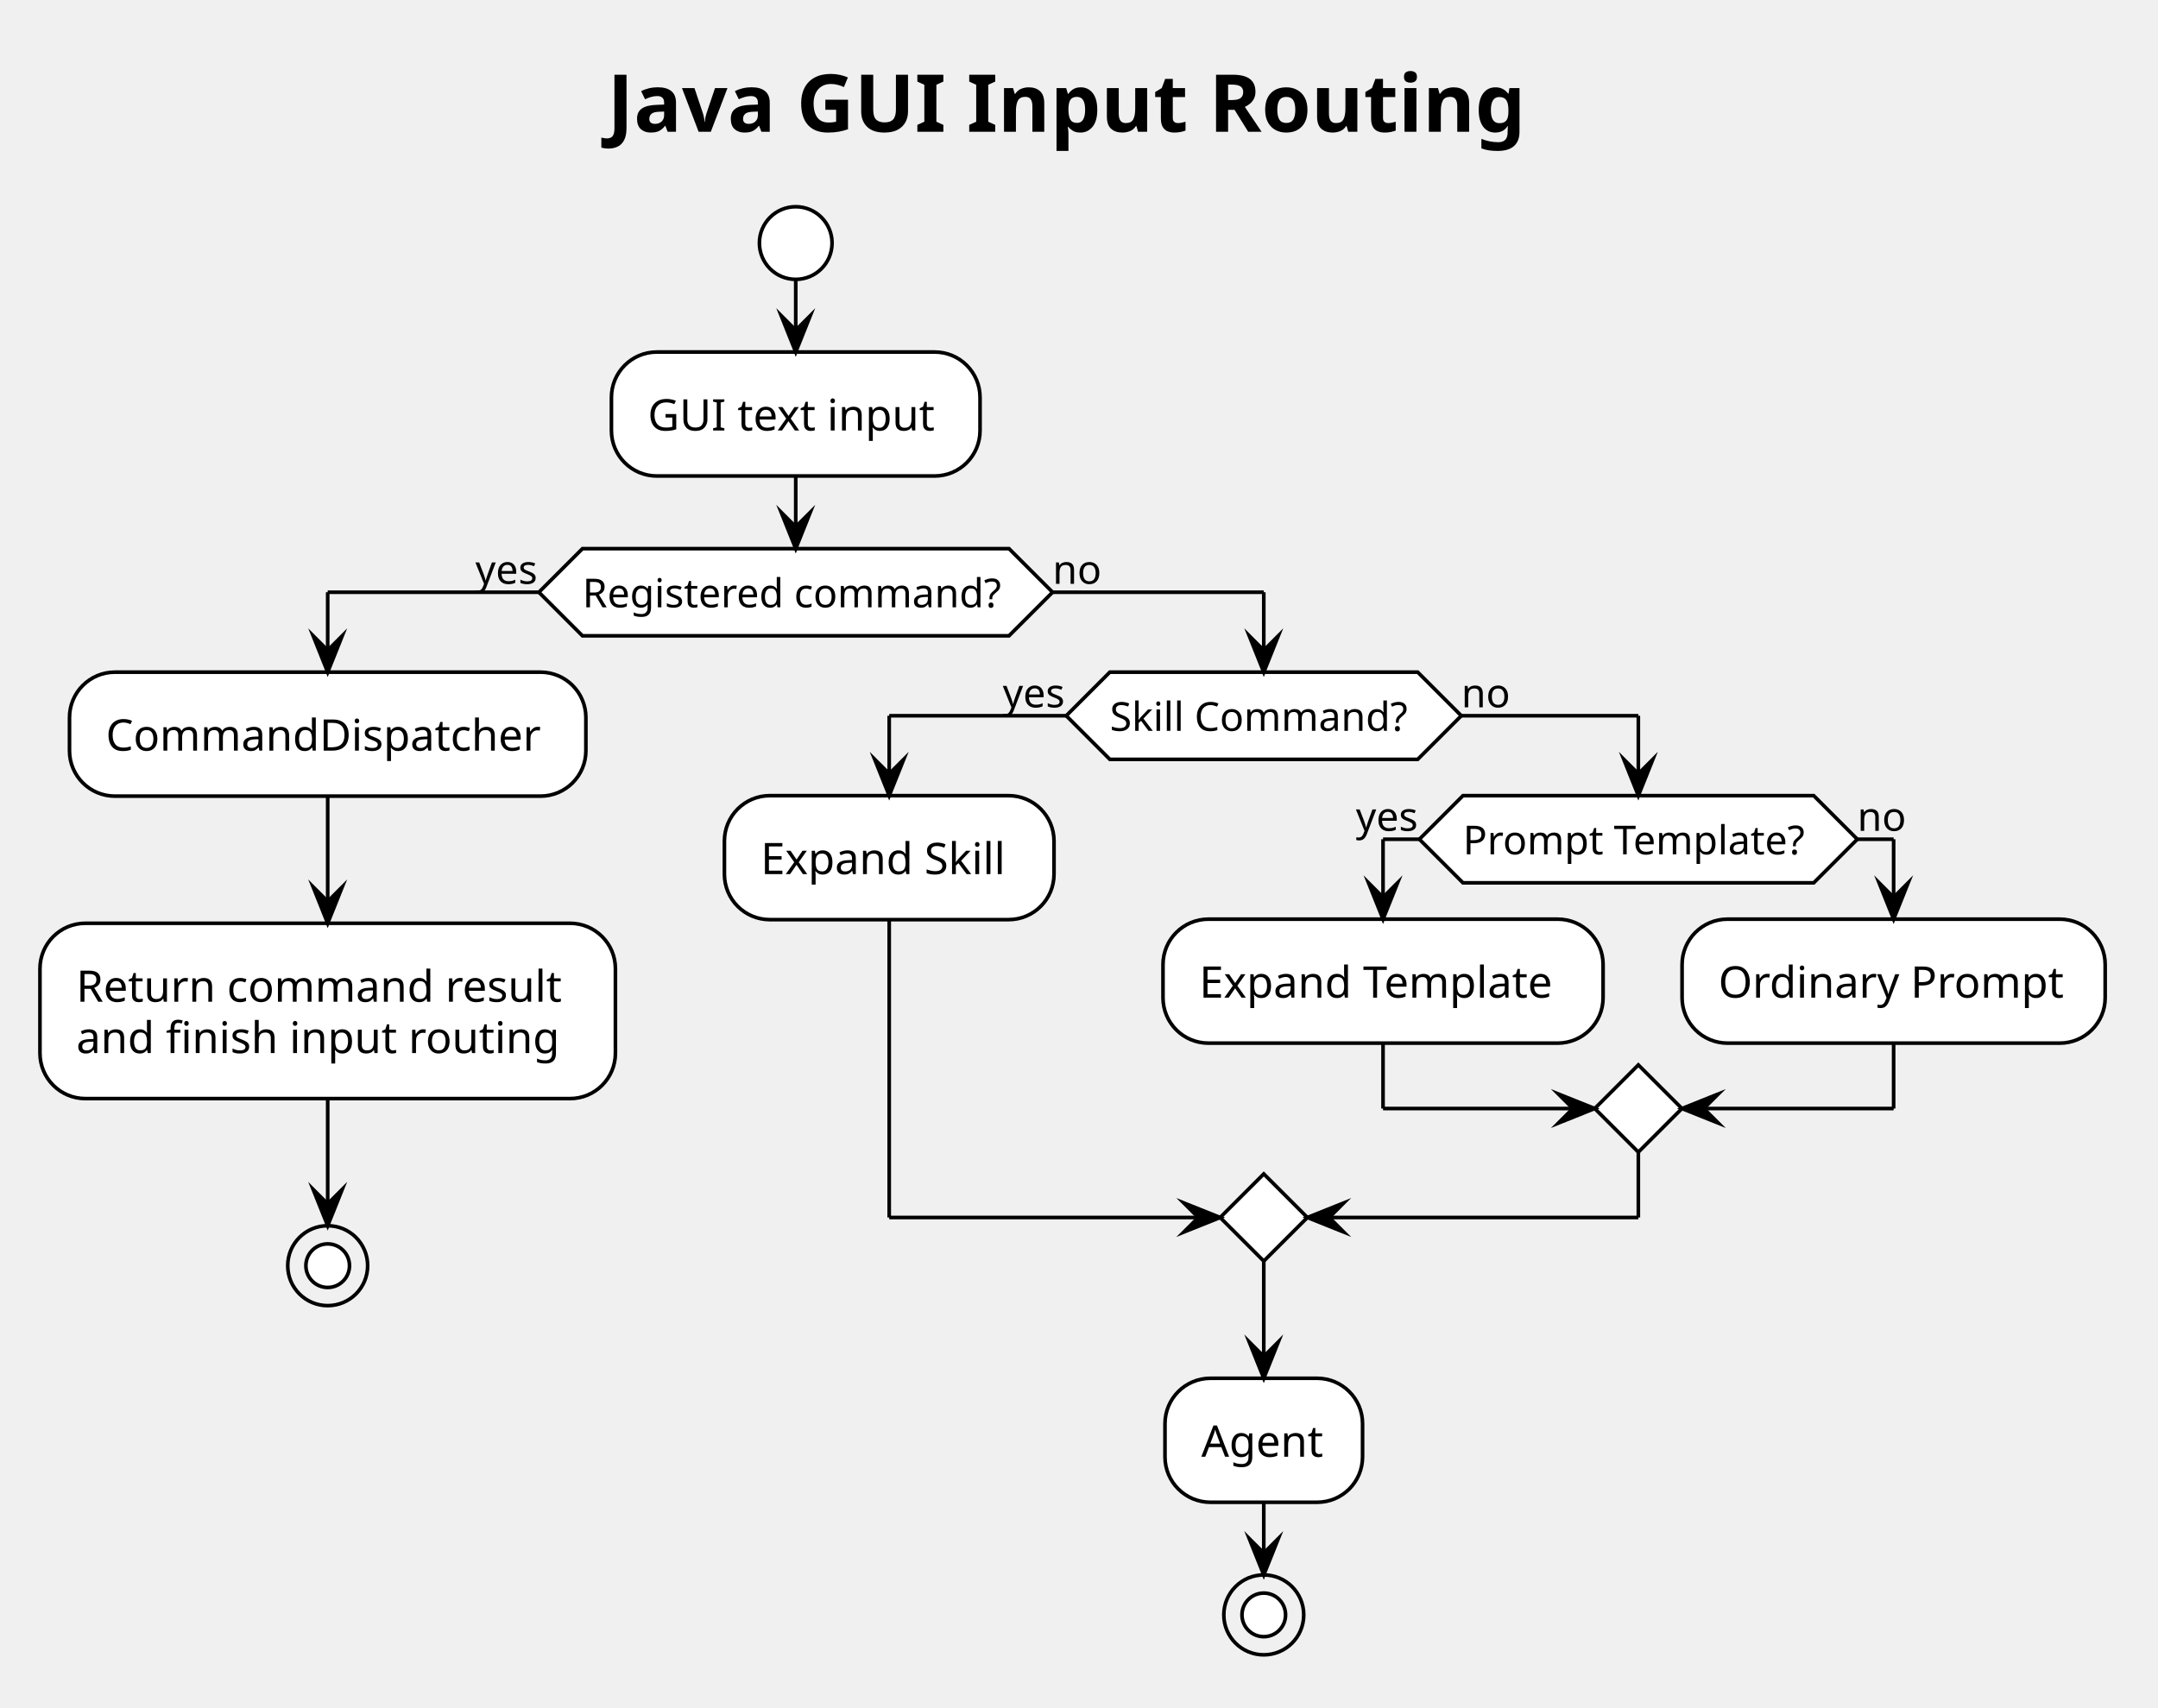
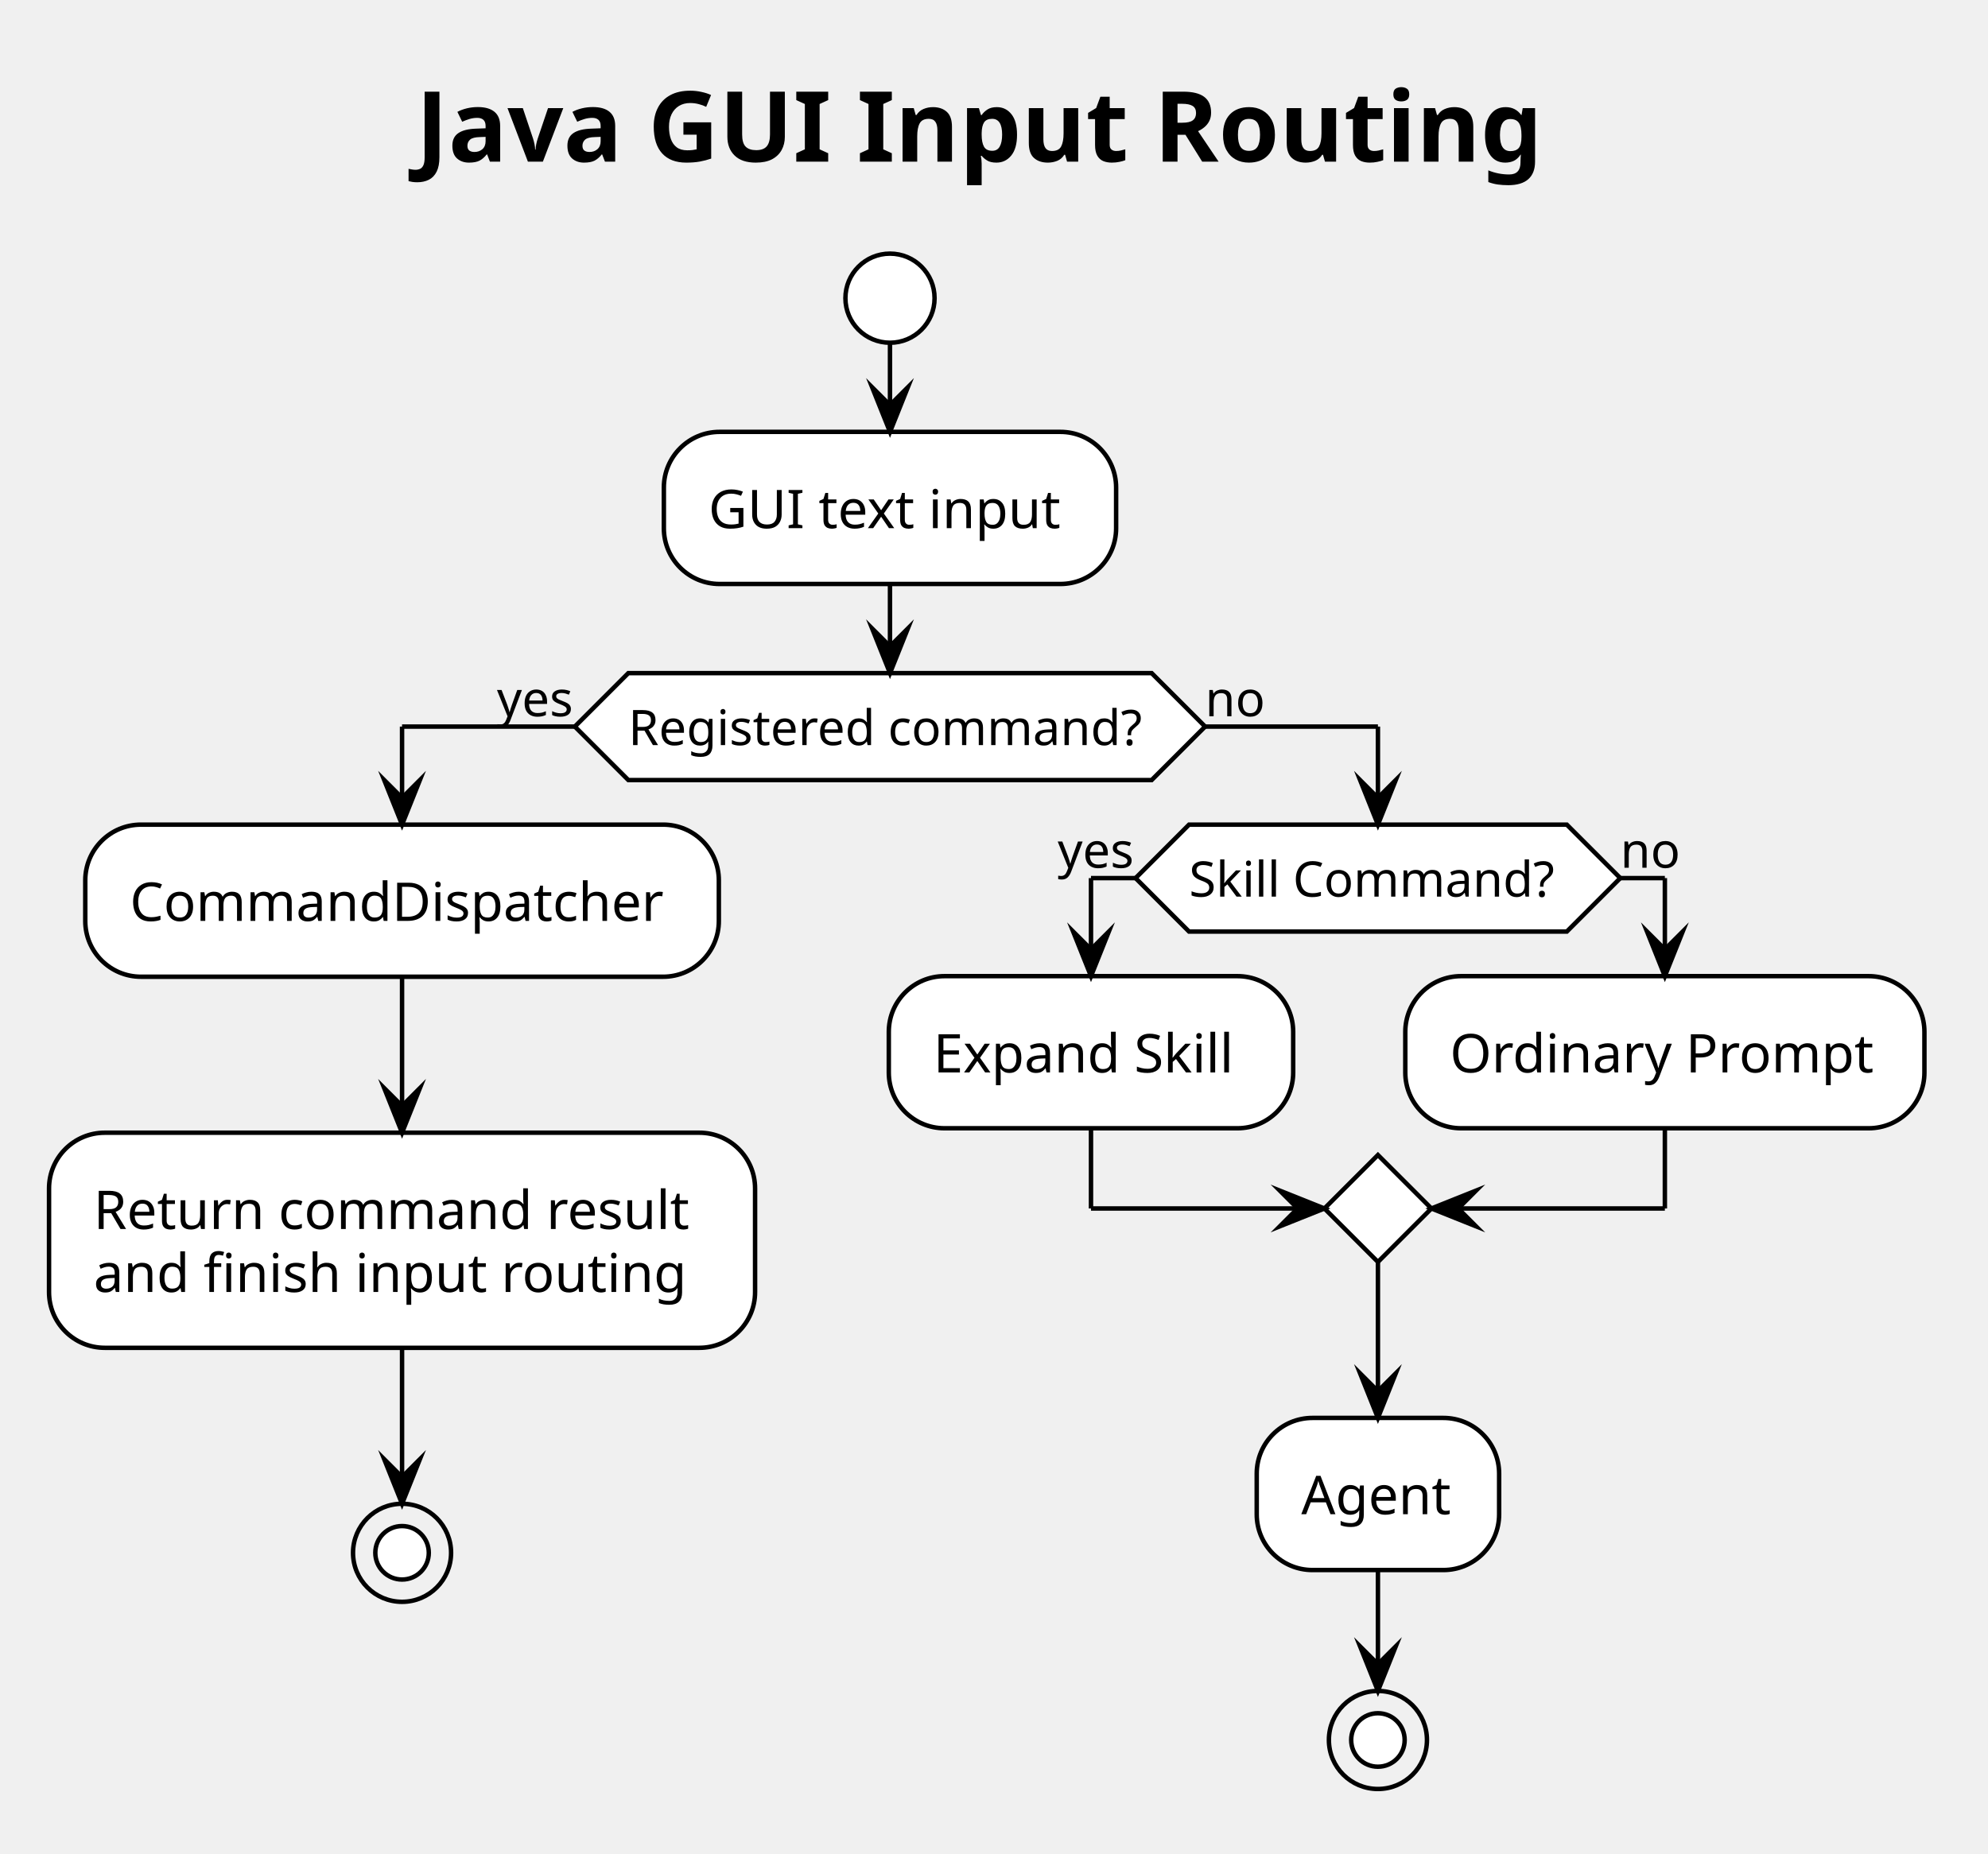
- <svg xmlns="http://www.w3.org/2000/svg" contentStyleType="text/css" data-diagram-type="ACTIVITY" height="470px" preserveAspectRatio="none" style="width:594px;height:470px;" version="1.1" viewBox="0 0 594 470" width="594px" zoomAndPan="magnify">
+ <svg xmlns="http://www.w3.org/2000/svg" contentStyleType="text/css" data-diagram-type="ACTIVITY" height="416px" preserveAspectRatio="none" style="width:446px;height:416px;" version="1.1" viewBox="0 0 446 416" width="446px" zoomAndPan="magnify">
  <defs />
  <g>
    <g class="title" data-source-line="275">
-       <text fill="#000000" font-family="'sans-serif'" font-size="22" font-weight="700" lengthAdjust="spacing" textLength="258.167" x="167.148" y="36.27">Java GUI Input Routing</text>
+       <text fill="#000000" font-family="'sans-serif'" font-size="22" font-weight="700" lengthAdjust="spacing" textLength="258.167" x="93.285" y="36.27">Java GUI Input Routing</text>
    </g>
-     <ellipse cx="219.03" cy="66.91" fill="#FFFFFF" rx="10" ry="10" style="stroke:#000000;stroke-width:1;" />
-     <rect fill="#FFFFFF" height="34.133" rx="12.5" ry="12.5" style="stroke:#000000;stroke-width:1;" width="101.463" x="168.298" y="96.91" />
-     <text fill="#000000" font-family="'sans-serif'" font-size="12" lengthAdjust="spacing" textLength="81.463" x="178.298" y="118.512">GUI text input</text>
-     <polygon fill="#FFFFFF" points="160.329,151.043,277.73,151.043,289.73,163.043,277.73,175.043,160.329,175.043,148.329,163.043,160.329,151.043" style="stroke:#000000;stroke-width:1;stroke-linejoin:miter;stroke-miterlimit:10;" />
-     <text fill="#000000" font-family="'sans-serif'" font-size="11" lengthAdjust="spacing" textLength="117.401" x="160.329" y="167.2">Registered command?</text>
-     <text fill="#000000" font-family="'sans-serif'" font-size="11" lengthAdjust="spacing" textLength="17.483" x="130.846" y="160.723">yes</text>
-     <text fill="#000000" font-family="'sans-serif'" font-size="11" lengthAdjust="spacing" textLength="13.584" x="289.73" y="160.723">no</text>
+     <ellipse cx="199.666" cy="66.91" fill="#FFFFFF" rx="10" ry="10" style="stroke:#000000;stroke-width:1;" />
+     <rect fill="#FFFFFF" height="34.133" rx="12.5" ry="12.5" style="stroke:#000000;stroke-width:1;" width="101.463" x="148.934" y="96.91" />
+     <text fill="#000000" font-family="'sans-serif'" font-size="12" lengthAdjust="spacing" textLength="81.463" x="158.934" y="118.512">GUI text input</text>
+     <polygon fill="#FFFFFF" points="140.965,151.043,258.366,151.043,270.366,163.043,258.366,175.043,140.965,175.043,128.965,163.043,140.965,151.043" style="stroke:#000000;stroke-width:1;stroke-linejoin:miter;stroke-miterlimit:10;" />
+     <text fill="#000000" font-family="'sans-serif'" font-size="11" lengthAdjust="spacing" textLength="117.401" x="140.965" y="167.2">Registered command?</text>
+     <text fill="#000000" font-family="'sans-serif'" font-size="11" lengthAdjust="spacing" textLength="17.483" x="111.482" y="160.723">yes</text>
+     <text fill="#000000" font-family="'sans-serif'" font-size="11" lengthAdjust="spacing" textLength="13.584" x="270.366" y="160.723">no</text>
    <rect fill="#FFFFFF" height="34.133" rx="12.5" ry="12.5" style="stroke:#000000;stroke-width:1;" width="142.139" x="19.13" y="185.043" />
    <text fill="#000000" font-family="'sans-serif'" font-size="12" lengthAdjust="spacing" textLength="122.139" x="29.13" y="206.644">CommandDispatcher</text>
    <rect fill="#FFFFFF" height="48.266" rx="12.5" ry="12.5" style="stroke:#000000;stroke-width:1;" width="158.398" x="11" y="254.176" />
    <text fill="#000000" font-family="'sans-serif'" font-size="12" lengthAdjust="spacing" textLength="136.828" x="21" y="275.777">Return command result</text>
    <text fill="#000000" font-family="'sans-serif'" font-size="12" lengthAdjust="spacing" textLength="138.398" x="21" y="289.91">and finish input routing</text>
    <ellipse cx="90.199" cy="348.441" fill="none" rx="11" ry="11" style="stroke:#000000;stroke-width:1;" />
    <ellipse cx="90.199" cy="348.441" fill="#FFFFFF" rx="6" ry="6" style="stroke:#000000;stroke-width:1;" />
-     <polygon fill="#FFFFFF" points="305.488,185.043,390.233,185.043,402.233,197.043,390.233,209.043,305.488,209.043,293.488,197.043,305.488,185.043" style="stroke:#000000;stroke-width:1;stroke-linejoin:miter;stroke-miterlimit:10;" />
-     <text fill="#000000" font-family="'sans-serif'" font-size="11" lengthAdjust="spacing" textLength="84.745" x="305.488" y="201.2">Skill Command?</text>
-     <text fill="#000000" font-family="'sans-serif'" font-size="11" lengthAdjust="spacing" textLength="17.483" x="276.005" y="194.723">yes</text>
-     <text fill="#000000" font-family="'sans-serif'" font-size="11" lengthAdjust="spacing" textLength="13.584" x="402.233" y="194.723">no</text>
+     <polygon fill="#FFFFFF" points="266.76,185.043,351.505,185.043,363.505,197.043,351.505,209.043,266.76,209.043,254.76,197.043,266.76,185.043" style="stroke:#000000;stroke-width:1;stroke-linejoin:miter;stroke-miterlimit:10;" />
+     <text fill="#000000" font-family="'sans-serif'" font-size="11" lengthAdjust="spacing" textLength="84.745" x="266.76" y="201.2">Skill Command?</text>
+     <text fill="#000000" font-family="'sans-serif'" font-size="11" lengthAdjust="spacing" textLength="17.483" x="237.277" y="194.723">yes</text>
+     <text fill="#000000" font-family="'sans-serif'" font-size="11" lengthAdjust="spacing" textLength="13.584" x="363.505" y="194.723">no</text>
    <rect fill="#FFFFFF" height="34.133" rx="12.5" ry="12.5" style="stroke:#000000;stroke-width:1;" width="90.723" x="199.398" y="219.043" />
    <text fill="#000000" font-family="'sans-serif'" font-size="12" lengthAdjust="spacing" textLength="70.723" x="209.398" y="240.644">Expand Skill</text>
-     <polygon fill="#FFFFFF" points="402.69,219.043,499.231,219.043,511.231,231.043,499.231,243.043,402.69,243.043,390.69,231.043,402.69,219.043" style="stroke:#000000;stroke-width:1;stroke-linejoin:miter;stroke-miterlimit:10;" />
-     <text fill="#000000" font-family="'sans-serif'" font-size="11" lengthAdjust="spacing" textLength="96.54" x="402.69" y="235.2">Prompt Template?</text>
-     <text fill="#000000" font-family="'sans-serif'" font-size="11" lengthAdjust="spacing" textLength="17.483" x="373.207" y="228.723">yes</text>
-     <text fill="#000000" font-family="'sans-serif'" font-size="11" lengthAdjust="spacing" textLength="13.584" x="511.231" y="228.723">no</text>
-     <rect fill="#FFFFFF" height="34.133" rx="12.5" ry="12.5" style="stroke:#000000;stroke-width:1;" width="121.139" x="320.121" y="253.043" />
-     <text fill="#000000" font-family="'sans-serif'" font-size="12" lengthAdjust="spacing" textLength="101.139" x="330.121" y="274.644">Expand Template</text>
-     <rect fill="#FFFFFF" height="34.133" rx="12.5" ry="12.5" style="stroke:#000000;stroke-width:1;" width="116.463" x="462.999" y="253.043" />
-     <text fill="#000000" font-family="'sans-serif'" font-size="12" lengthAdjust="spacing" textLength="96.463" x="472.999" y="274.644">Ordinary Prompt</text>
-     <polygon fill="#FFFFFF" points="450.96,293.176,462.96,305.176,450.96,317.176,438.96,305.176,450.96,293.176" style="stroke:#000000;stroke-width:1;stroke-linejoin:miter;stroke-miterlimit:10;" />
-     <polygon fill="#FFFFFF" points="347.86,323.176,359.86,335.176,347.86,347.176,335.86,335.176,347.86,323.176" style="stroke:#000000;stroke-width:1;stroke-linejoin:miter;stroke-miterlimit:10;" />
-     <rect fill="#FFFFFF" height="34.133" rx="12.5" ry="12.5" style="stroke:#000000;stroke-width:1;" width="54.383" x="320.669" y="379.441" />
-     <text fill="#000000" font-family="'sans-serif'" font-size="12" lengthAdjust="spacing" textLength="34.383" x="330.669" y="401.043">Agent</text>
-     <ellipse cx="347.86" cy="444.574" fill="none" rx="11" ry="11" style="stroke:#000000;stroke-width:1;" />
-     <ellipse cx="347.86" cy="444.574" fill="#FFFFFF" rx="6" ry="6" style="stroke:#000000;stroke-width:1;" />
-     <line style="stroke:#000000;stroke-width:1;" x1="219.03" x2="219.03" y1="76.91" y2="96.91" />
-     <polygon fill="#000000" points="215.03,86.91,219.03,96.91,223.03,86.91,219.03,90.91" style="stroke:#000000;stroke-width:1;stroke-linejoin:miter;stroke-miterlimit:10;" />
+     <rect fill="#FFFFFF" height="34.133" rx="12.5" ry="12.5" style="stroke:#000000;stroke-width:1;" width="116.463" x="315.273" y="219.043" />
+     <text fill="#000000" font-family="'sans-serif'" font-size="12" lengthAdjust="spacing" textLength="96.463" x="325.273" y="240.644">Ordinary Prompt</text>
+     <polygon fill="#FFFFFF" points="309.132,259.176,321.132,271.176,309.132,283.176,297.132,271.176,309.132,259.176" style="stroke:#000000;stroke-width:1;stroke-linejoin:miter;stroke-miterlimit:10;" />
+     <rect fill="#FFFFFF" height="34.133" rx="12.5" ry="12.5" style="stroke:#000000;stroke-width:1;" width="54.383" x="281.941" y="318.176" />
+     <text fill="#000000" font-family="'sans-serif'" font-size="12" lengthAdjust="spacing" textLength="34.383" x="291.941" y="339.777">Agent</text>
+     <ellipse cx="309.132" cy="390.441" fill="none" rx="11" ry="11" style="stroke:#000000;stroke-width:1;" />
+     <ellipse cx="309.132" cy="390.441" fill="#FFFFFF" rx="6" ry="6" style="stroke:#000000;stroke-width:1;" />
+     <line style="stroke:#000000;stroke-width:1;" x1="199.666" x2="199.666" y1="76.91" y2="96.91" />
+     <polygon fill="#000000" points="195.666,86.91,199.666,96.91,203.666,86.91,199.666,90.91" style="stroke:#000000;stroke-width:1;stroke-linejoin:miter;stroke-miterlimit:10;" />
    <line style="stroke:#000000;stroke-width:1;" x1="90.199" x2="90.199" y1="219.176" y2="254.176" />
    <polygon fill="#000000" points="86.199,244.176,90.199,254.176,94.199,244.176,90.199,248.176" style="stroke:#000000;stroke-width:1;stroke-linejoin:miter;stroke-miterlimit:10;" />
    <line style="stroke:#000000;stroke-width:1;" x1="90.199" x2="90.199" y1="302.441" y2="337.441" />
    <polygon fill="#000000" points="86.199,327.441,90.199,337.441,94.199,327.441,90.199,331.441" style="stroke:#000000;stroke-width:1;stroke-linejoin:miter;stroke-miterlimit:10;" />
-     <line style="stroke:#000000;stroke-width:1;" x1="390.69" x2="380.69" y1="231.043" y2="231.043" />
-     <line style="stroke:#000000;stroke-width:1;" x1="380.69" x2="380.69" y1="231.043" y2="253.043" />
-     <polygon fill="#000000" points="376.69,243.043,380.69,253.043,384.69,243.043,380.69,247.043" style="stroke:#000000;stroke-width:1;stroke-linejoin:miter;stroke-miterlimit:10;" />
-     <line style="stroke:#000000;stroke-width:1;" x1="511.231" x2="521.231" y1="231.043" y2="231.043" />
-     <line style="stroke:#000000;stroke-width:1;" x1="521.231" x2="521.231" y1="231.043" y2="253.043" />
-     <polygon fill="#000000" points="517.231,243.043,521.231,253.043,525.231,243.043,521.231,247.043" style="stroke:#000000;stroke-width:1;stroke-linejoin:miter;stroke-miterlimit:10;" />
-     <line style="stroke:#000000;stroke-width:1;" x1="380.69" x2="380.69" y1="287.176" y2="305.176" />
-     <line style="stroke:#000000;stroke-width:1;" x1="380.69" x2="438.96" y1="305.176" y2="305.176" />
-     <polygon fill="#000000" points="428.96,301.176,438.96,305.176,428.96,309.176,432.96,305.176" style="stroke:#000000;stroke-width:1;stroke-linejoin:miter;stroke-miterlimit:10;" />
-     <line style="stroke:#000000;stroke-width:1;" x1="521.231" x2="521.231" y1="287.176" y2="305.176" />
-     <line style="stroke:#000000;stroke-width:1;" x1="521.231" x2="462.96" y1="305.176" y2="305.176" />
-     <polygon fill="#000000" points="472.96,301.176,462.96,305.176,472.96,309.176,468.96,305.176" style="stroke:#000000;stroke-width:1;stroke-linejoin:miter;stroke-miterlimit:10;" />
-     <line style="stroke:#000000;stroke-width:1;" x1="293.488" x2="244.76" y1="197.043" y2="197.043" />
+     <line style="stroke:#000000;stroke-width:1;" x1="254.76" x2="244.76" y1="197.043" y2="197.043" />
    <line style="stroke:#000000;stroke-width:1;" x1="244.76" x2="244.76" y1="197.043" y2="219.043" />
    <polygon fill="#000000" points="240.76,209.043,244.76,219.043,248.76,209.043,244.76,213.043" style="stroke:#000000;stroke-width:1;stroke-linejoin:miter;stroke-miterlimit:10;" />
-     <line style="stroke:#000000;stroke-width:1;" x1="402.233" x2="450.96" y1="197.043" y2="197.043" />
-     <line style="stroke:#000000;stroke-width:1;" x1="450.96" x2="450.96" y1="197.043" y2="219.043" />
-     <polygon fill="#000000" points="446.96,209.043,450.96,219.043,454.96,209.043,450.96,213.043" style="stroke:#000000;stroke-width:1;stroke-linejoin:miter;stroke-miterlimit:10;" />
-     <line style="stroke:#000000;stroke-width:1;" x1="244.76" x2="244.76" y1="253.176" y2="335.176" />
-     <line style="stroke:#000000;stroke-width:1;" x1="244.76" x2="335.86" y1="335.176" y2="335.176" />
-     <polygon fill="#000000" points="325.86,331.176,335.86,335.176,325.86,339.176,329.86,335.176" style="stroke:#000000;stroke-width:1;stroke-linejoin:miter;stroke-miterlimit:10;" />
-     <line style="stroke:#000000;stroke-width:1;" x1="450.96" x2="450.96" y1="317.176" y2="335.176" />
-     <line style="stroke:#000000;stroke-width:1;" x1="450.96" x2="359.86" y1="335.176" y2="335.176" />
-     <polygon fill="#000000" points="369.86,331.176,359.86,335.176,369.86,339.176,365.86,335.176" style="stroke:#000000;stroke-width:1;stroke-linejoin:miter;stroke-miterlimit:10;" />
-     <line style="stroke:#000000;stroke-width:1;" x1="347.86" x2="347.86" y1="347.176" y2="379.441" />
-     <polygon fill="#000000" points="343.86,369.441,347.86,379.441,351.86,369.441,347.86,373.441" style="stroke:#000000;stroke-width:1;stroke-linejoin:miter;stroke-miterlimit:10;" />
-     <line style="stroke:#000000;stroke-width:1;" x1="347.86" x2="347.86" y1="413.574" y2="433.574" />
-     <polygon fill="#000000" points="343.86,423.574,347.86,433.574,351.86,423.574,347.86,427.574" style="stroke:#000000;stroke-width:1;stroke-linejoin:miter;stroke-miterlimit:10;" />
-     <line style="stroke:#000000;stroke-width:1;" x1="148.329" x2="90.199" y1="163.043" y2="163.043" />
+     <line style="stroke:#000000;stroke-width:1;" x1="363.505" x2="373.505" y1="197.043" y2="197.043" />
+     <line style="stroke:#000000;stroke-width:1;" x1="373.505" x2="373.505" y1="197.043" y2="219.043" />
+     <polygon fill="#000000" points="369.505,209.043,373.505,219.043,377.505,209.043,373.505,213.043" style="stroke:#000000;stroke-width:1;stroke-linejoin:miter;stroke-miterlimit:10;" />
+     <line style="stroke:#000000;stroke-width:1;" x1="244.76" x2="244.76" y1="253.176" y2="271.176" />
+     <line style="stroke:#000000;stroke-width:1;" x1="244.76" x2="297.132" y1="271.176" y2="271.176" />
+     <polygon fill="#000000" points="287.132,267.176,297.132,271.176,287.132,275.176,291.132,271.176" style="stroke:#000000;stroke-width:1;stroke-linejoin:miter;stroke-miterlimit:10;" />
+     <line style="stroke:#000000;stroke-width:1;" x1="373.505" x2="373.505" y1="253.176" y2="271.176" />
+     <line style="stroke:#000000;stroke-width:1;" x1="373.505" x2="321.132" y1="271.176" y2="271.176" />
+     <polygon fill="#000000" points="331.132,267.176,321.132,271.176,331.132,275.176,327.132,271.176" style="stroke:#000000;stroke-width:1;stroke-linejoin:miter;stroke-miterlimit:10;" />
+     <line style="stroke:#000000;stroke-width:1;" x1="309.132" x2="309.132" y1="283.176" y2="318.176" />
+     <polygon fill="#000000" points="305.132,308.176,309.132,318.176,313.132,308.176,309.132,312.176" style="stroke:#000000;stroke-width:1;stroke-linejoin:miter;stroke-miterlimit:10;" />
+     <line style="stroke:#000000;stroke-width:1;" x1="309.132" x2="309.132" y1="352.309" y2="379.441" />
+     <polygon fill="#000000" points="305.132,369.441,309.132,379.441,313.132,369.441,309.132,373.441" style="stroke:#000000;stroke-width:1;stroke-linejoin:miter;stroke-miterlimit:10;" />
+     <line style="stroke:#000000;stroke-width:1;" x1="128.965" x2="90.199" y1="163.043" y2="163.043" />
    <line style="stroke:#000000;stroke-width:1;" x1="90.199" x2="90.199" y1="163.043" y2="185.043" />
    <polygon fill="#000000" points="86.199,175.043,90.199,185.043,94.199,175.043,90.199,179.043" style="stroke:#000000;stroke-width:1;stroke-linejoin:miter;stroke-miterlimit:10;" />
-     <line style="stroke:#000000;stroke-width:1;" x1="289.73" x2="347.86" y1="163.043" y2="163.043" />
-     <line style="stroke:#000000;stroke-width:1;" x1="347.86" x2="347.86" y1="163.043" y2="185.043" />
-     <polygon fill="#000000" points="343.86,175.043,347.86,185.043,351.86,175.043,347.86,179.043" style="stroke:#000000;stroke-width:1;stroke-linejoin:miter;stroke-miterlimit:10;" />
-     <line style="stroke:#000000;stroke-width:1;" x1="219.03" x2="219.03" y1="131.043" y2="151.043" />
-     <polygon fill="#000000" points="215.03,141.043,219.03,151.043,223.03,141.043,219.03,145.043" style="stroke:#000000;stroke-width:1;stroke-linejoin:miter;stroke-miterlimit:10;" />
+     <line style="stroke:#000000;stroke-width:1;" x1="270.366" x2="309.132" y1="163.043" y2="163.043" />
+     <line style="stroke:#000000;stroke-width:1;" x1="309.132" x2="309.132" y1="163.043" y2="185.043" />
+     <polygon fill="#000000" points="305.132,175.043,309.132,185.043,313.132,175.043,309.132,179.043" style="stroke:#000000;stroke-width:1;stroke-linejoin:miter;stroke-miterlimit:10;" />
+     <line style="stroke:#000000;stroke-width:1;" x1="199.666" x2="199.666" y1="131.043" y2="151.043" />
+     <polygon fill="#000000" points="195.666,141.043,199.666,151.043,203.666,141.043,199.666,145.043" style="stroke:#000000;stroke-width:1;stroke-linejoin:miter;stroke-miterlimit:10;" />
  </g>
</svg>
